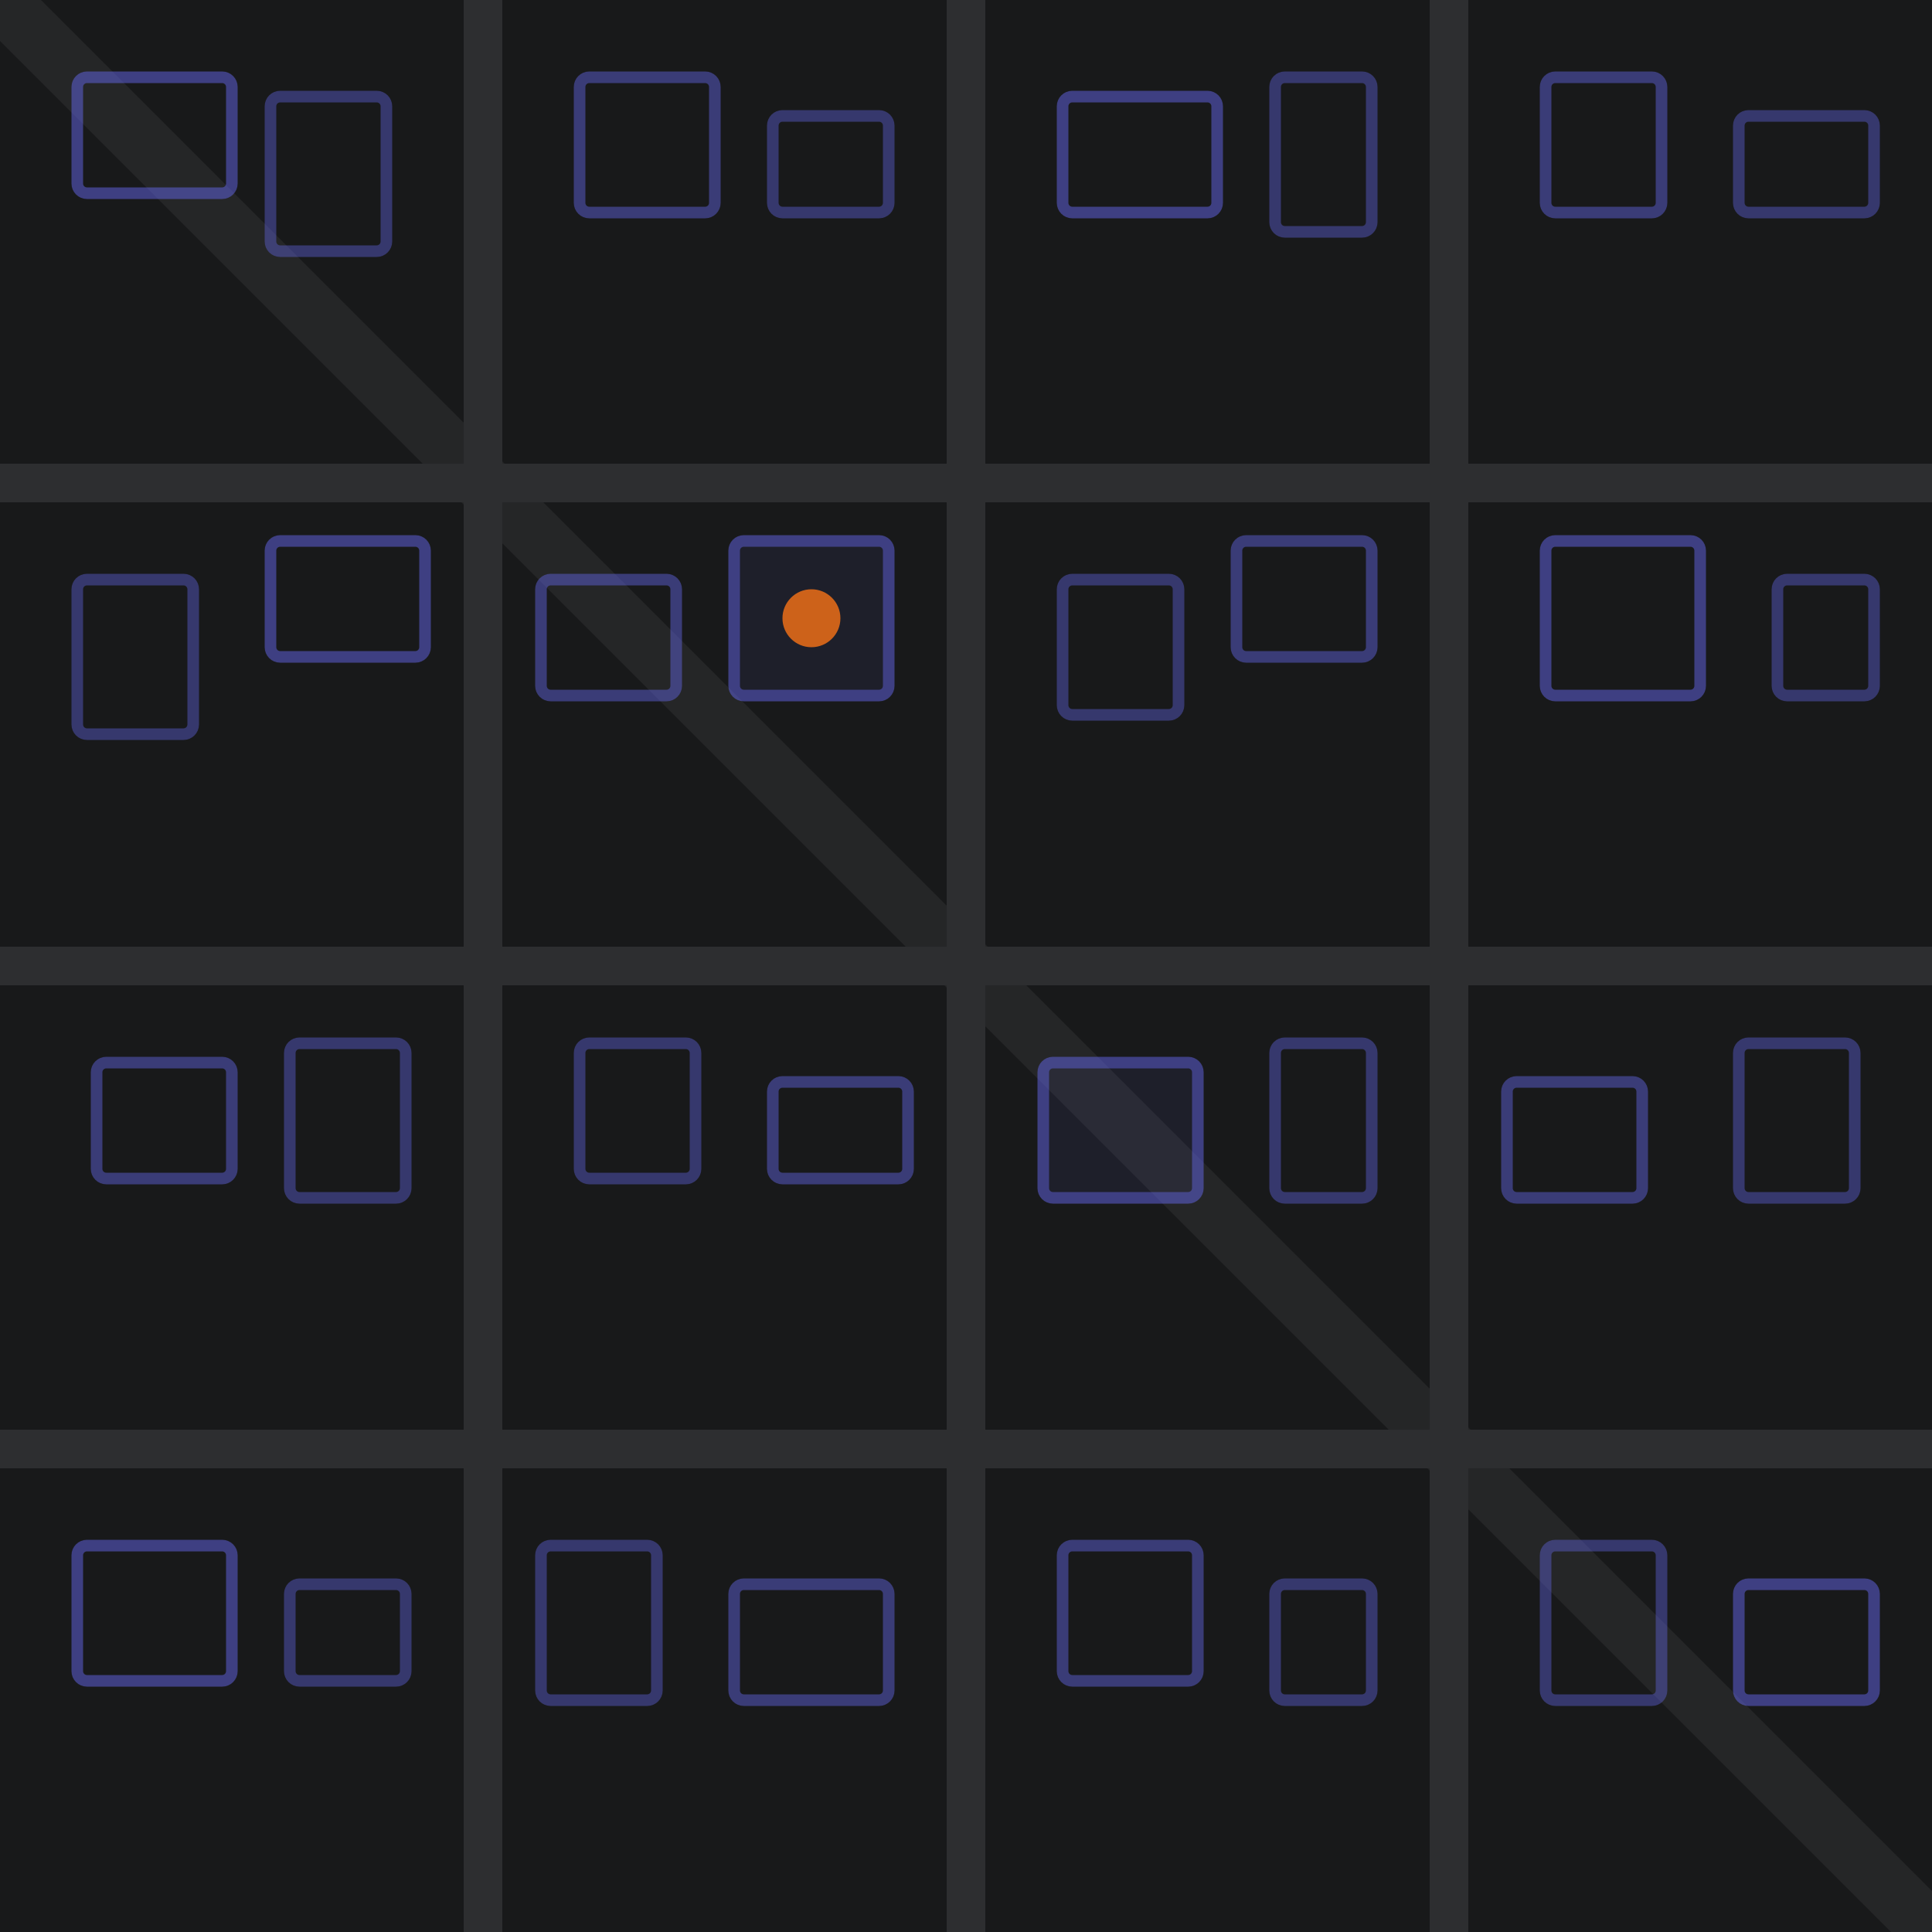
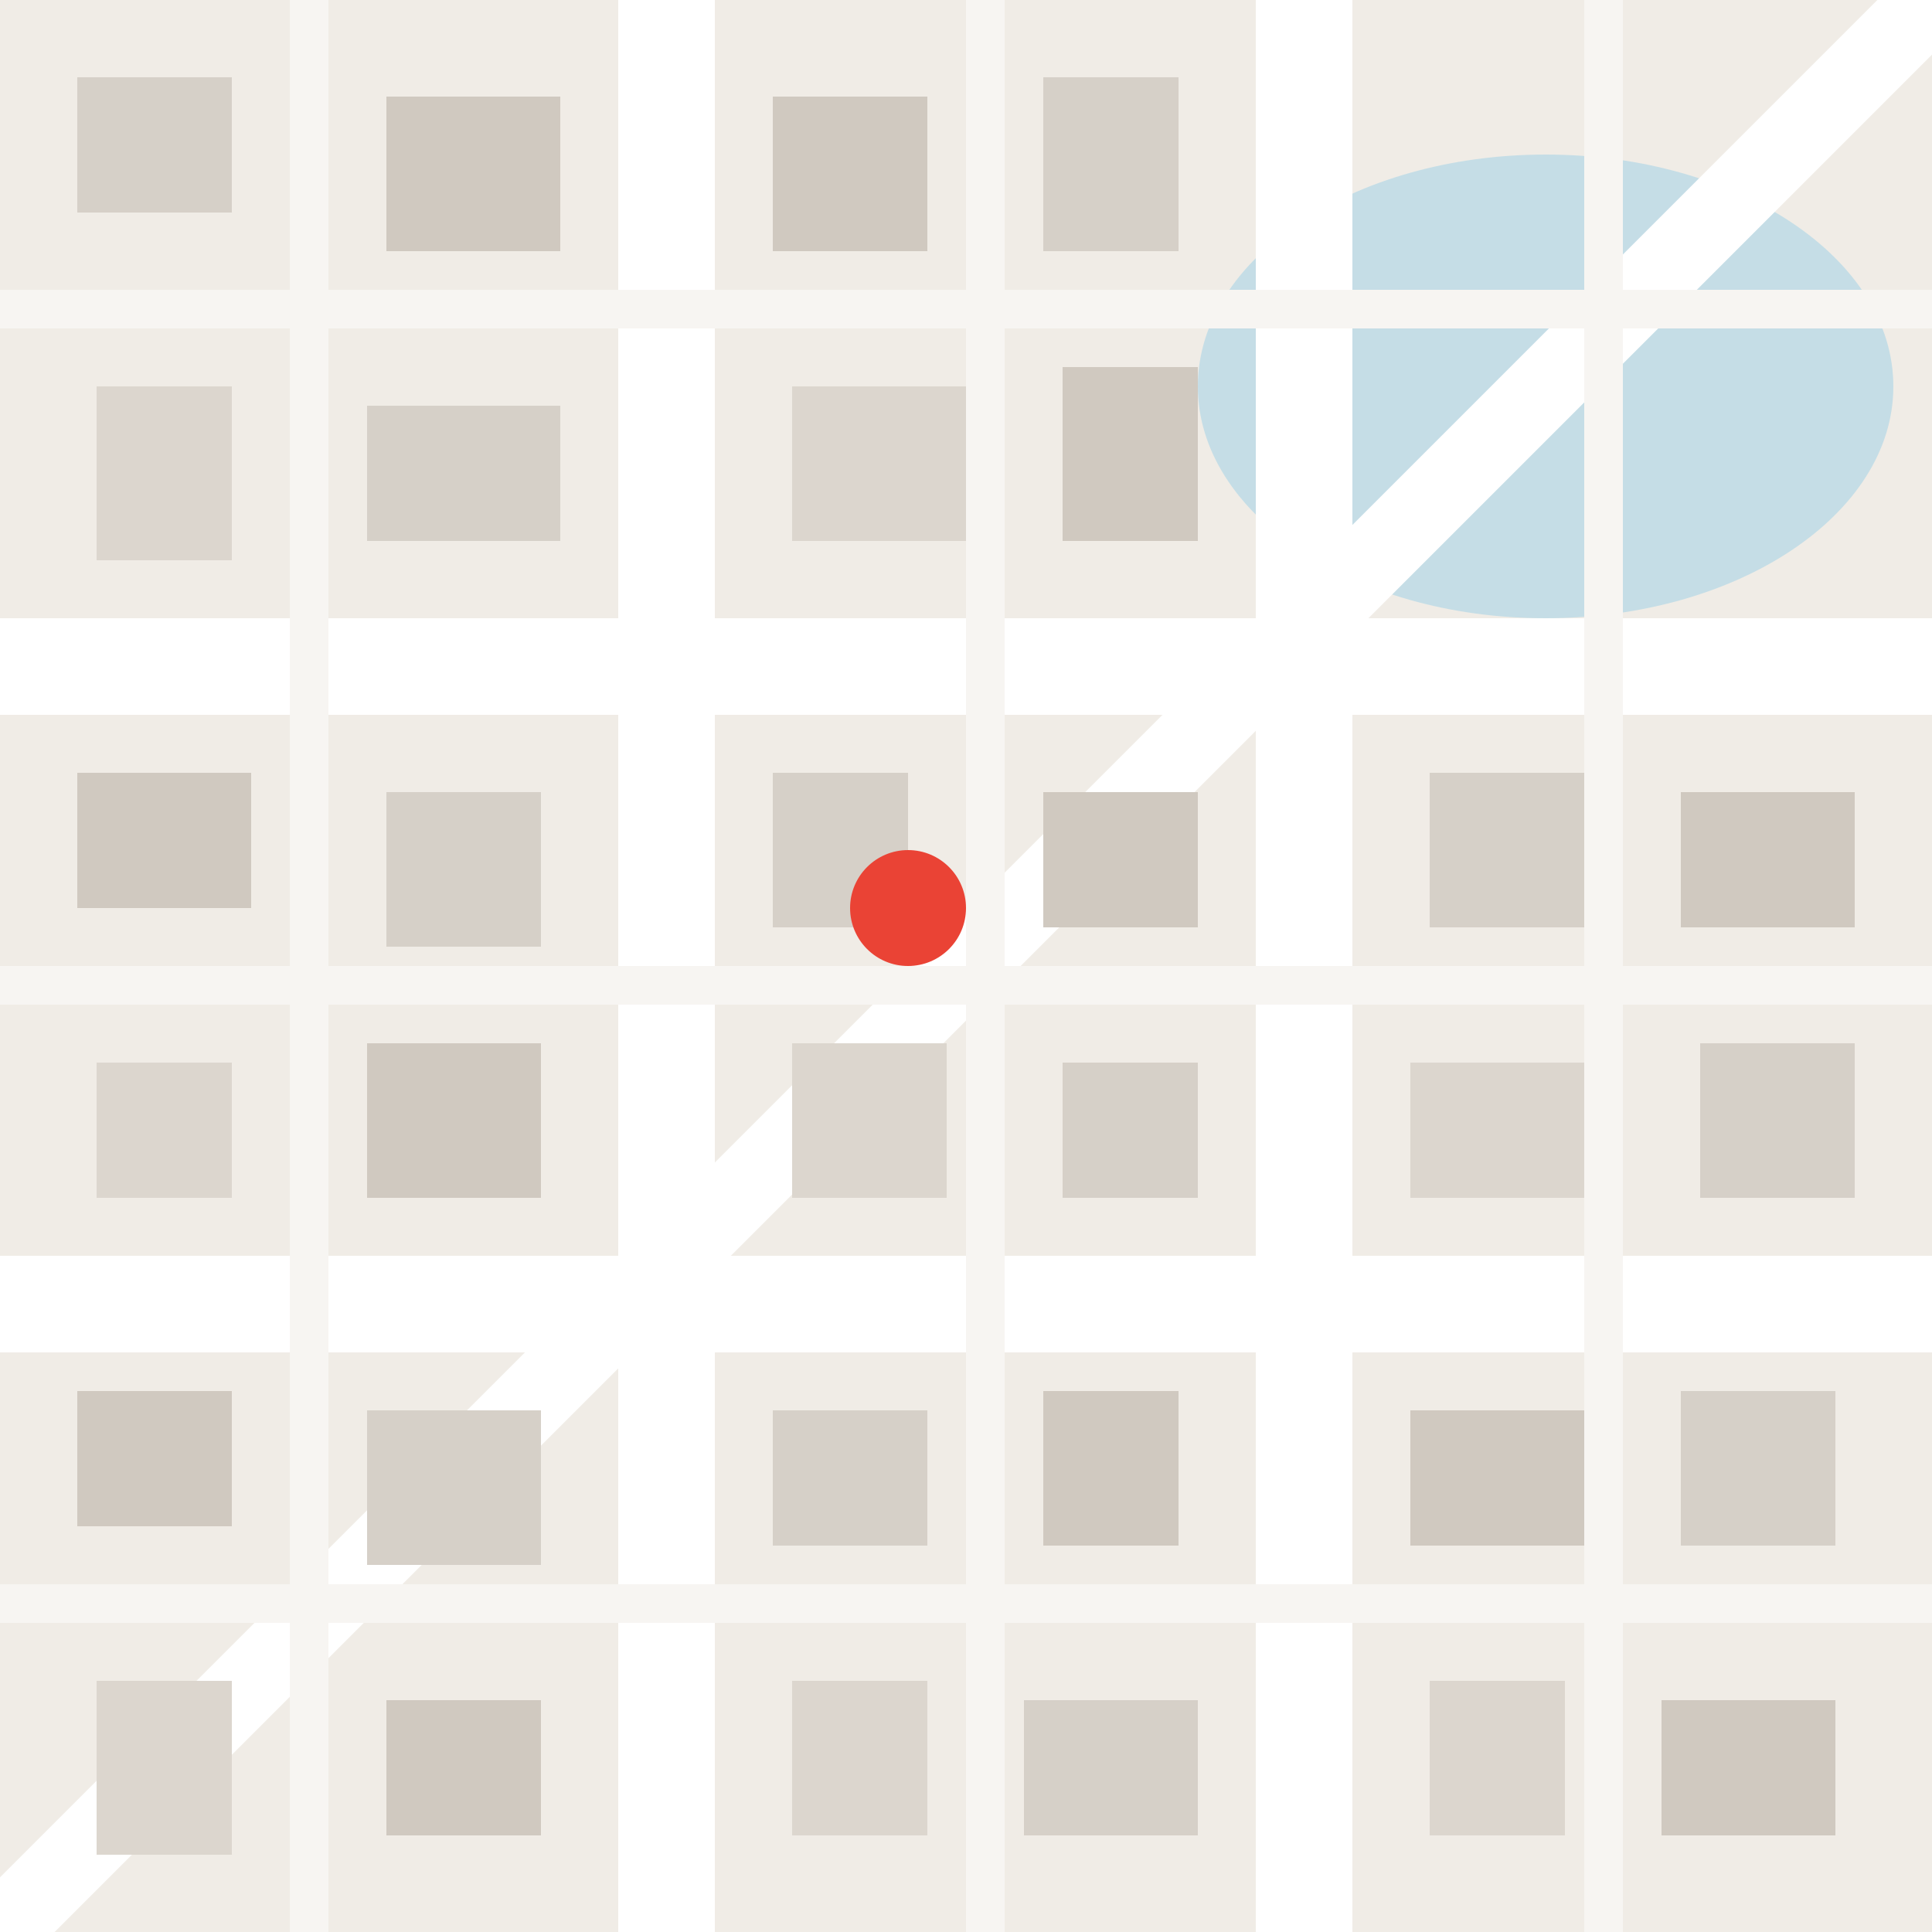
<svg xmlns="http://www.w3.org/2000/svg" width="100" height="100" viewBox="0 0 100 100">
  <defs>
    <pattern id="cityBlocks2" patternUnits="userSpaceOnUse" width="100" height="100">
-       <rect width="100" height="100" fill="#18191A" />
-       <rect x="0" y="24" width="100" height="2" fill="#2d2e30" />
-       <rect x="0" y="49" width="100" height="2" fill="#2d2e30" />
-       <rect x="0" y="74" width="100" height="2" fill="#2d2e30" />
-       <rect x="24" y="0" width="2" height="100" fill="#2d2e30" />
-       <rect x="49" y="0" width="2" height="100" fill="#2d2e30" />
-       <rect x="74" y="0" width="2" height="100" fill="#2d2e30" />
-       <line x1="0" y1="0" x2="100" y2="100" stroke="#2d2e30" stroke-width="3" opacity="0.6" />
-       <rect x="4" y="4" width="8" height="6" rx="0.5" fill="none" stroke="#6466e9" stroke-width="0.6" opacity="0.5" />
-       <rect x="14" y="5" width="6" height="8" rx="0.5" fill="none" stroke="#6466e9" stroke-width="0.6" opacity="0.4" />
-       <rect x="30" y="4" width="7" height="7" rx="0.5" fill="none" stroke="#6466e9" stroke-width="0.6" opacity="0.45" />
-       <rect x="40" y="6" width="6" height="5" rx="0.5" fill="none" stroke="#6466e9" stroke-width="0.6" opacity="0.4" />
-       <rect x="55" y="5" width="8" height="6" rx="0.5" fill="none" stroke="#6466e9" stroke-width="0.6" opacity="0.5" />
-       <rect x="66" y="4" width="5" height="8" rx="0.5" fill="none" stroke="#6466e9" stroke-width="0.6" opacity="0.4" />
-       <rect x="80" y="4" width="6" height="7" rx="0.5" fill="none" stroke="#6466e9" stroke-width="0.6" opacity="0.45" />
-       <rect x="90" y="6" width="7" height="5" rx="0.5" fill="none" stroke="#6466e9" stroke-width="0.6" opacity="0.4" />
-       <rect x="4" y="30" width="6" height="8" rx="0.5" fill="none" stroke="#6466e9" stroke-width="0.6" opacity="0.4" />
-       <rect x="14" y="28" width="8" height="6" rx="0.5" fill="none" stroke="#6466e9" stroke-width="0.6" opacity="0.5" />
-       <rect x="28" y="30" width="7" height="6" rx="0.5" fill="none" stroke="#6466e9" stroke-width="0.6" opacity="0.45" />
-       <rect x="38" y="28" width="8" height="8" rx="0.5" fill="#6466e9" fill-opacity="0.15" stroke="#6466e9" stroke-width="0.6" opacity="0.5" />
-       <rect x="55" y="30" width="6" height="7" rx="0.5" fill="none" stroke="#6466e9" stroke-width="0.6" opacity="0.4" />
-       <rect x="64" y="28" width="7" height="6" rx="0.5" fill="none" stroke="#6466e9" stroke-width="0.6" opacity="0.45" />
-       <rect x="80" y="28" width="8" height="8" rx="0.5" fill="none" stroke="#6466e9" stroke-width="0.6" opacity="0.5" />
-       <rect x="92" y="30" width="5" height="6" rx="0.5" fill="none" stroke="#6466e9" stroke-width="0.6" opacity="0.4" />
-       <rect x="5" y="55" width="7" height="6" rx="0.5" fill="none" stroke="#6466e9" stroke-width="0.6" opacity="0.45" />
-       <rect x="15" y="54" width="6" height="8" rx="0.5" fill="none" stroke="#6466e9" stroke-width="0.6" opacity="0.4" />
-       <rect x="30" y="54" width="6" height="7" rx="0.5" fill="none" stroke="#6466e9" stroke-width="0.6" opacity="0.4" />
-       <rect x="40" y="56" width="7" height="5" rx="0.5" fill="none" stroke="#6466e9" stroke-width="0.6" opacity="0.45" />
-       <rect x="54" y="55" width="8" height="7" rx="0.5" fill="#6466e9" fill-opacity="0.15" stroke="#6466e9" stroke-width="0.6" opacity="0.5" />
-       <rect x="66" y="54" width="5" height="8" rx="0.5" fill="none" stroke="#6466e9" stroke-width="0.6" opacity="0.4" />
-       <rect x="78" y="56" width="7" height="6" rx="0.5" fill="none" stroke="#6466e9" stroke-width="0.6" opacity="0.45" />
-       <rect x="90" y="54" width="6" height="8" rx="0.5" fill="none" stroke="#6466e9" stroke-width="0.6" opacity="0.4" />
-       <rect x="4" y="80" width="8" height="7" rx="0.5" fill="none" stroke="#6466e9" stroke-width="0.6" opacity="0.5" />
-       <rect x="15" y="82" width="6" height="5" rx="0.5" fill="none" stroke="#6466e9" stroke-width="0.6" opacity="0.4" />
-       <rect x="28" y="80" width="6" height="8" rx="0.5" fill="none" stroke="#6466e9" stroke-width="0.6" opacity="0.4" />
-       <rect x="38" y="82" width="8" height="6" rx="0.5" fill="none" stroke="#6466e9" stroke-width="0.6" opacity="0.45" />
-       <rect x="55" y="80" width="7" height="7" rx="0.5" fill="none" stroke="#6466e9" stroke-width="0.6" opacity="0.45" />
-       <rect x="66" y="82" width="5" height="6" rx="0.5" fill="none" stroke="#6466e9" stroke-width="0.6" opacity="0.4" />
-       <rect x="80" y="80" width="6" height="8" rx="0.5" fill="none" stroke="#6466e9" stroke-width="0.6" opacity="0.4" />
-       <rect x="90" y="82" width="7" height="6" rx="0.5" fill="none" stroke="#6466e9" stroke-width="0.6" opacity="0.5" />
-       <circle cx="42" cy="32" r="1.5" fill="#F97316" opacity="0.8" />
+       <rect width="100" height="100" fill="#f0ece6" />
+       <ellipse cx="80" cy="20" rx="18" ry="12" fill="#a8d4e6" opacity="0.6" />
+       <rect x="0" y="32" width="100" height="5" fill="#ffffff" />
+       <rect x="0" y="65" width="100" height="5" fill="#ffffff" />
+       <rect x="32" y="0" width="5" height="100" fill="#ffffff" />
+       <rect x="65" y="0" width="5" height="100" fill="#ffffff" />
+       <line x1="0" y1="100" x2="100" y2="0" stroke="#ffffff" stroke-width="4" />
+       <rect x="0" y="15" width="100" height="2" fill="#f7f5f2" />
+       <rect x="0" y="50" width="100" height="2" fill="#f7f5f2" />
+       <rect x="0" y="82" width="100" height="2" fill="#f7f5f2" />
+       <rect x="15" y="0" width="2" height="100" fill="#f7f5f2" />
+       <rect x="50" y="0" width="2" height="100" fill="#f7f5f2" />
+       <rect x="82" y="0" width="2" height="100" fill="#f7f5f2" />
+       <rect x="4" y="4" width="8" height="7" fill="#d6d0c8" />
+       <rect x="20" y="5" width="9" height="8" fill="#d0c9c0" />
+       <rect x="5" y="20" width="7" height="9" fill="#dcd6ce" />
+       <rect x="19" y="21" width="10" height="7" fill="#d6d0c8" />
+       <rect x="40" y="5" width="8" height="8" fill="#d0c9c0" />
+       <rect x="54" y="4" width="7" height="9" fill="#d6d0c8" />
+       <rect x="41" y="20" width="9" height="8" fill="#dcd6ce" />
+       <rect x="55" y="19" width="7" height="9" fill="#d0c9c0" />
+       <rect x="40" y="40" width="7" height="8" fill="#d6d0c8" />
+       <rect x="54" y="41" width="8" height="7" fill="#d0c9c0" />
+       <rect x="41" y="54" width="8" height="8" fill="#dcd6ce" />
+       <rect x="55" y="55" width="7" height="7" fill="#d6d0c8" />
+       <rect x="4" y="40" width="9" height="7" fill="#d0c9c0" />
+       <rect x="20" y="41" width="8" height="8" fill="#d6d0c8" />
+       <rect x="5" y="55" width="7" height="7" fill="#dcd6ce" />
+       <rect x="19" y="54" width="9" height="8" fill="#d0c9c0" />
+       <rect x="74" y="40" width="8" height="8" fill="#d6d0c8" />
+       <rect x="87" y="41" width="9" height="7" fill="#d0c9c0" />
+       <rect x="73" y="55" width="9" height="7" fill="#dcd6ce" />
+       <rect x="88" y="54" width="8" height="8" fill="#d6d0c8" />
+       <rect x="4" y="72" width="8" height="7" fill="#d0c9c0" />
+       <rect x="19" y="73" width="9" height="8" fill="#d6d0c8" />
+       <rect x="5" y="87" width="7" height="9" fill="#dcd6ce" />
+       <rect x="20" y="88" width="8" height="7" fill="#d0c9c0" />
+       <rect x="40" y="73" width="8" height="7" fill="#d6d0c8" />
+       <rect x="54" y="72" width="7" height="8" fill="#d0c9c0" />
+       <rect x="41" y="87" width="7" height="8" fill="#dcd6ce" />
+       <rect x="53" y="88" width="9" height="7" fill="#d6d0c8" />
+       <rect x="73" y="73" width="9" height="7" fill="#d0c9c0" />
+       <rect x="87" y="72" width="8" height="8" fill="#d6d0c8" />
+       <rect x="74" y="87" width="7" height="8" fill="#dcd6ce" />
+       <rect x="86" y="88" width="9" height="7" fill="#d0c9c0" />
+       <circle cx="47" cy="47" r="3" fill="#ea4335" />
    </pattern>
  </defs>
  <rect width="100" height="100" fill="url(#cityBlocks2)" />
</svg>
